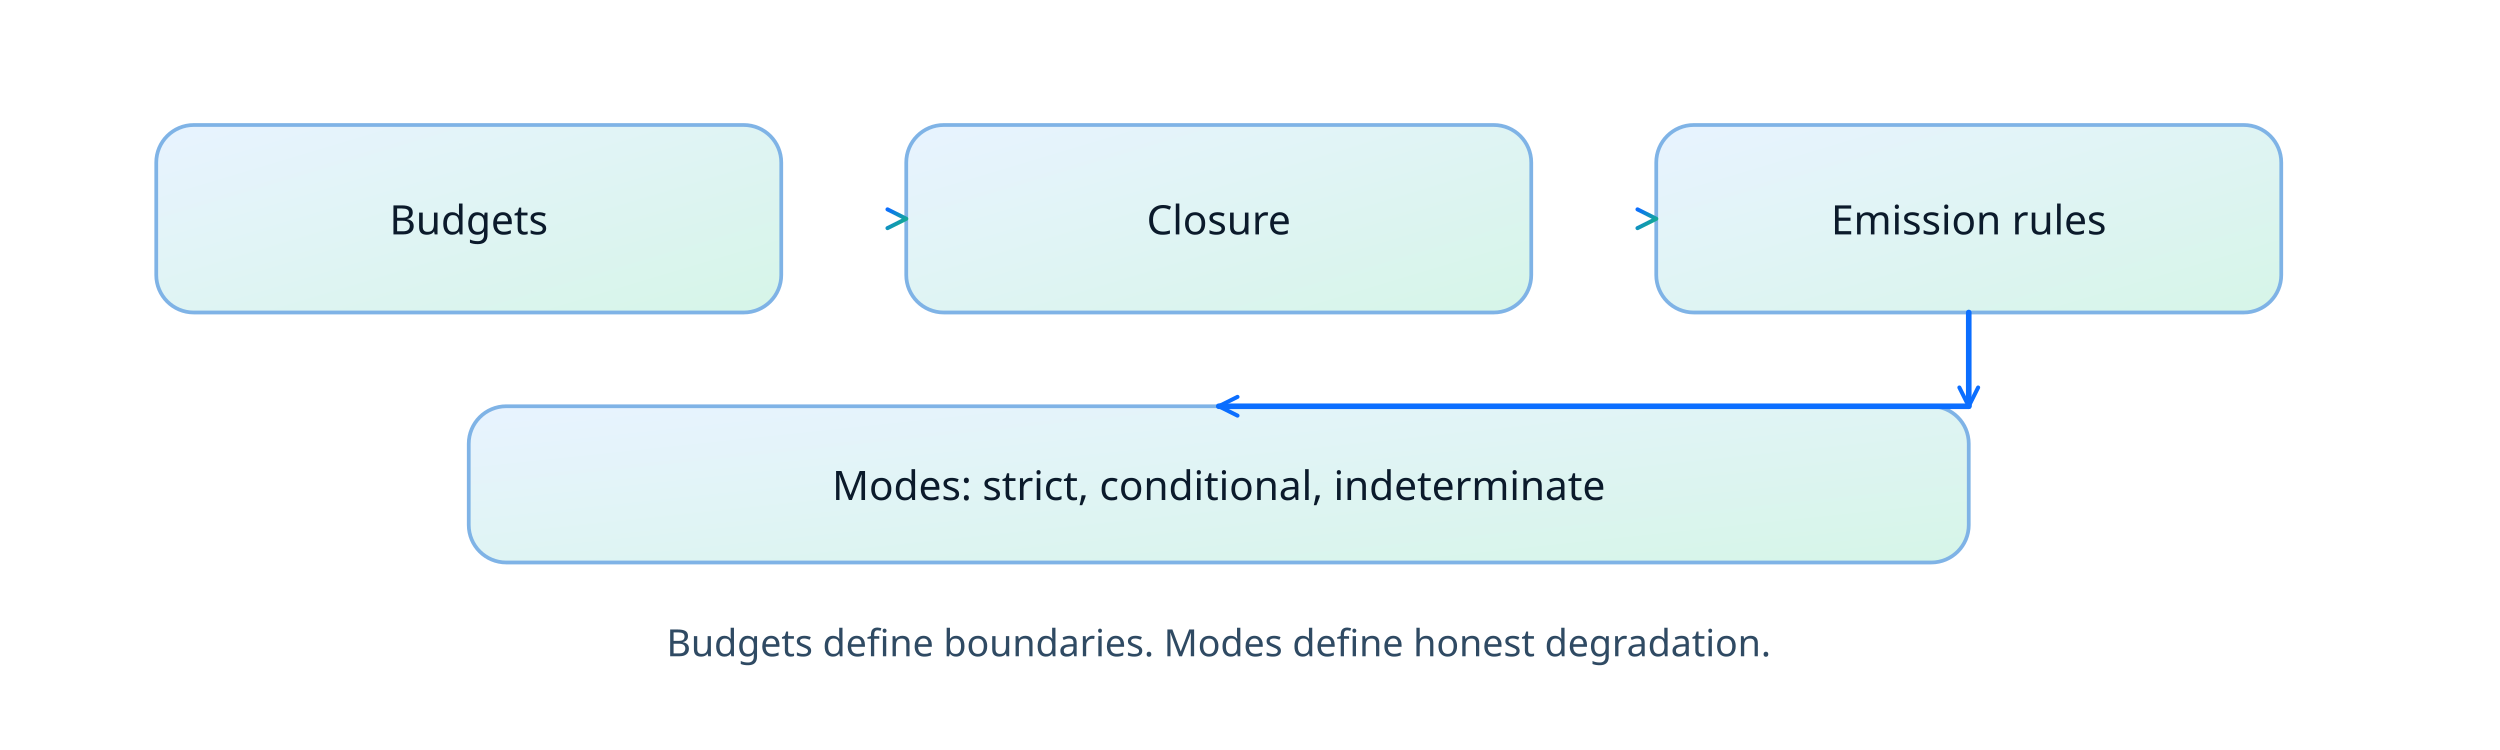
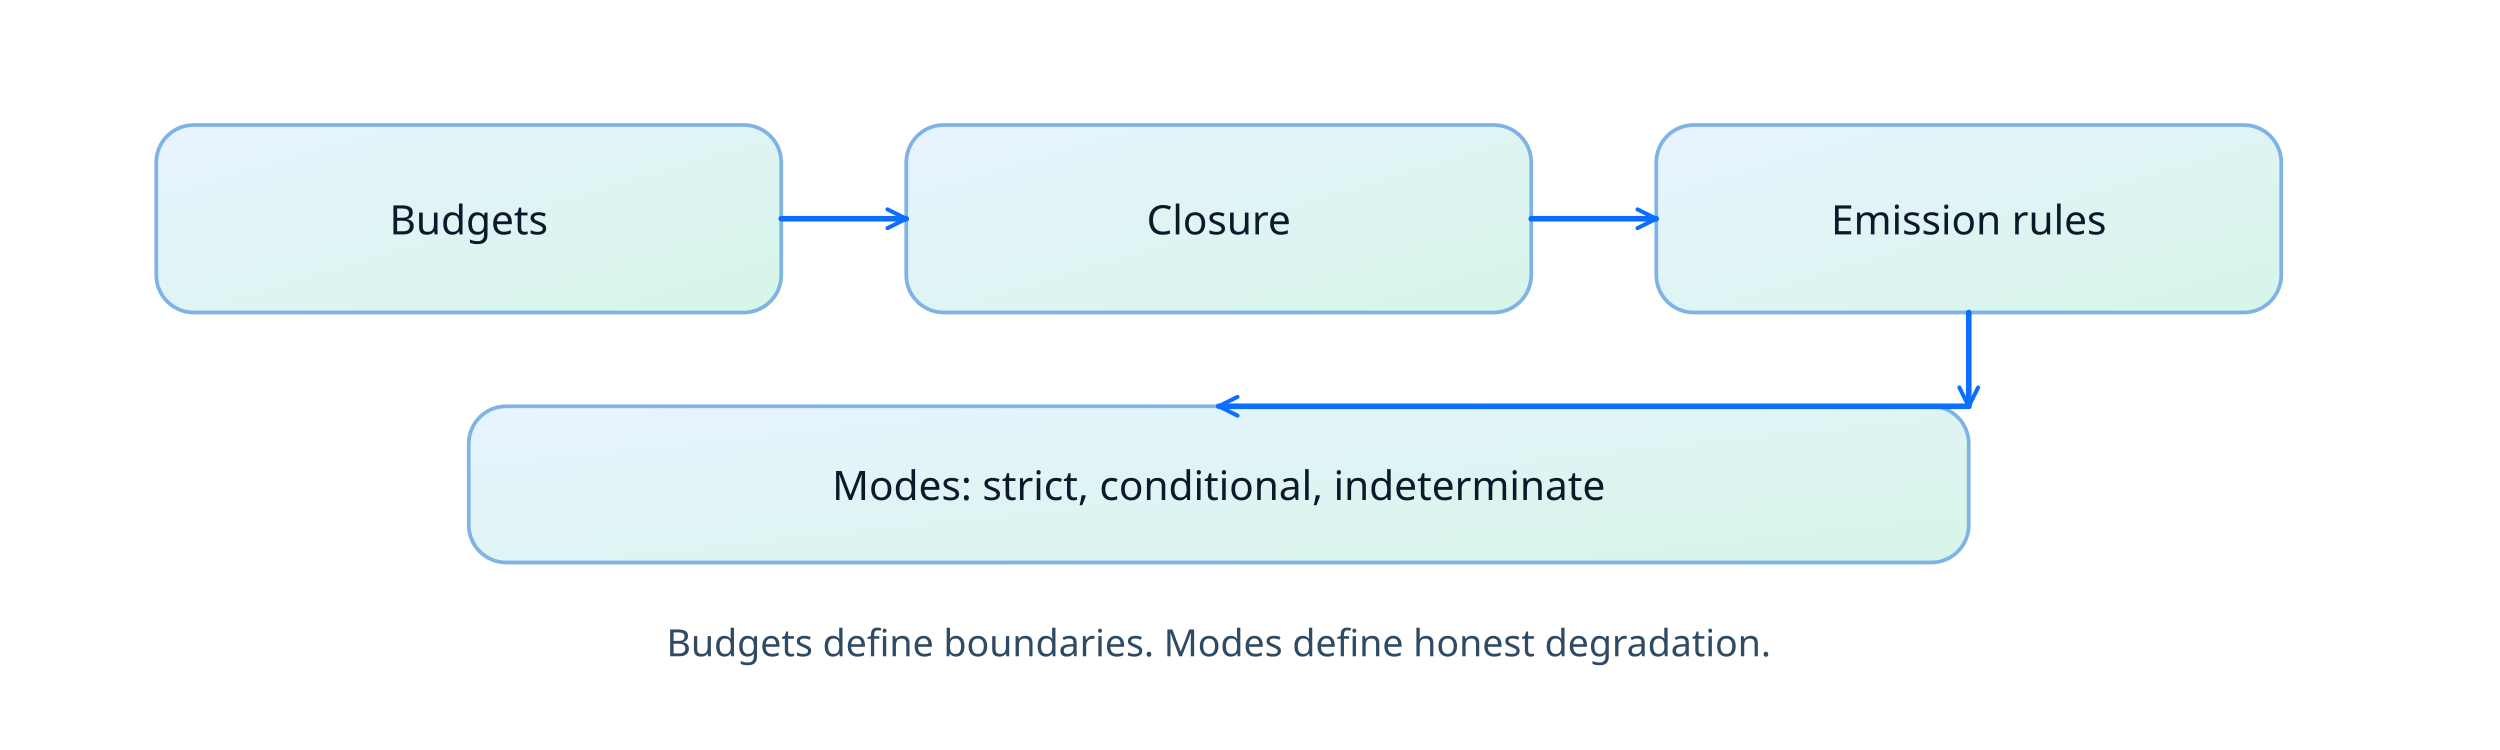
<svg xmlns="http://www.w3.org/2000/svg" viewBox="0 0 800 240" role="img" aria-label="Contract diagram">
  <defs>
    <linearGradient id="sky" x1="0" y1="0" x2="1" y2="1">
      <stop offset="0" stop-color="#e8f3ff" />
      <stop offset="1" stop-color="#d6f5e8" />
    </linearGradient>
    <linearGradient id="deep" x1="0" y1="0" x2="1" y2="1">
      <stop offset="0" stop-color="#0b6eff" />
      <stop offset="1" stop-color="#16b879" />
    </linearGradient>
-     <marker id="arrowhead-deep" markerWidth="8" markerHeight="8" refX="7" refY="4" orient="auto" markerUnits="userSpaceOnUse">
-       <path d="M 1 1 L 7 4 L 1 7" fill="none" stroke="url(#deep)" stroke-width="1.3" stroke-linecap="round" stroke-linejoin="round" />
-     </marker>
    <marker id="arrowhead-0b6eff" markerWidth="8" markerHeight="8" refX="7" refY="4" orient="auto" markerUnits="userSpaceOnUse">
      <path d="M 1 1 L 7 4 L 1 7" fill="none" stroke="#0b6eff" stroke-width="1.3" stroke-linecap="round" stroke-linejoin="round" />
    </marker>
  </defs>
  <rect x="50" y="40" rx="12" ry="12" width="200" height="60" fill="url(#sky)" stroke="#7fb3e6" stroke-width="1.2" />
  <text x="150" y="75" text-anchor="middle" font-size="13" fill="#0b1a2b" font-family="Space Grotesk">Budgets</text>
  <rect x="290" y="40" rx="12" ry="12" width="200" height="60" fill="url(#sky)" stroke="#7fb3e6" stroke-width="1.2" />
  <text x="390" y="75" text-anchor="middle" font-size="13" fill="#0b1a2b" font-family="Space Grotesk">Closure</text>
  <rect x="530" y="40" rx="12" ry="12" width="200" height="60" fill="url(#sky)" stroke="#7fb3e6" stroke-width="1.2" />
  <text x="630" y="75" text-anchor="middle" font-size="13" fill="#0b1a2b" font-family="Space Grotesk">Emission rules</text>
-   <line x1="250" y1="70" x2="290" y2="70" stroke="url(#deep)" stroke-width="1.8" stroke-linecap="round" marker-end="url(#arrowhead-deep)" />
-   <line x1="490" y1="70" x2="530" y2="70" stroke="url(#deep)" stroke-width="1.8" stroke-linecap="round" marker-end="url(#arrowhead-deep)" />
+   <line x1="250" y1="70" x2="290" y2="70" stroke="#0b6eff" stroke-width="1.8" stroke-linecap="round" marker-end="url(#arrowhead-0b6eff)" />
+   <line x1="490" y1="70" x2="530" y2="70" stroke="#0b6eff" stroke-width="1.8" stroke-linecap="round" marker-end="url(#arrowhead-0b6eff)" />
  <rect x="150" y="130" rx="12" ry="12" width="480" height="50" fill="url(#sky)" stroke="#7fb3e6" stroke-width="1.2" />
  <text x="390" y="160" text-anchor="middle" font-size="13" fill="#0b1a2b" font-family="Space Grotesk">Modes: strict, conditional, indeterminate</text>
  <line x1="630" y1="100" x2="630" y2="130" stroke="#0b6eff" stroke-width="1.8" stroke-linecap="round" marker-end="url(#arrowhead-0b6eff)" />
  <line x1="630" y1="130" x2="390" y2="130" stroke="#0b6eff" stroke-width="1.8" stroke-linecap="round" marker-end="url(#arrowhead-0b6eff)" />
  <text x="390" y="210" text-anchor="middle" font-size="12" fill="#2f4a63" font-family="Space Grotesk">Budgets define boundaries. Modes define honest degradation.</text>
</svg>
